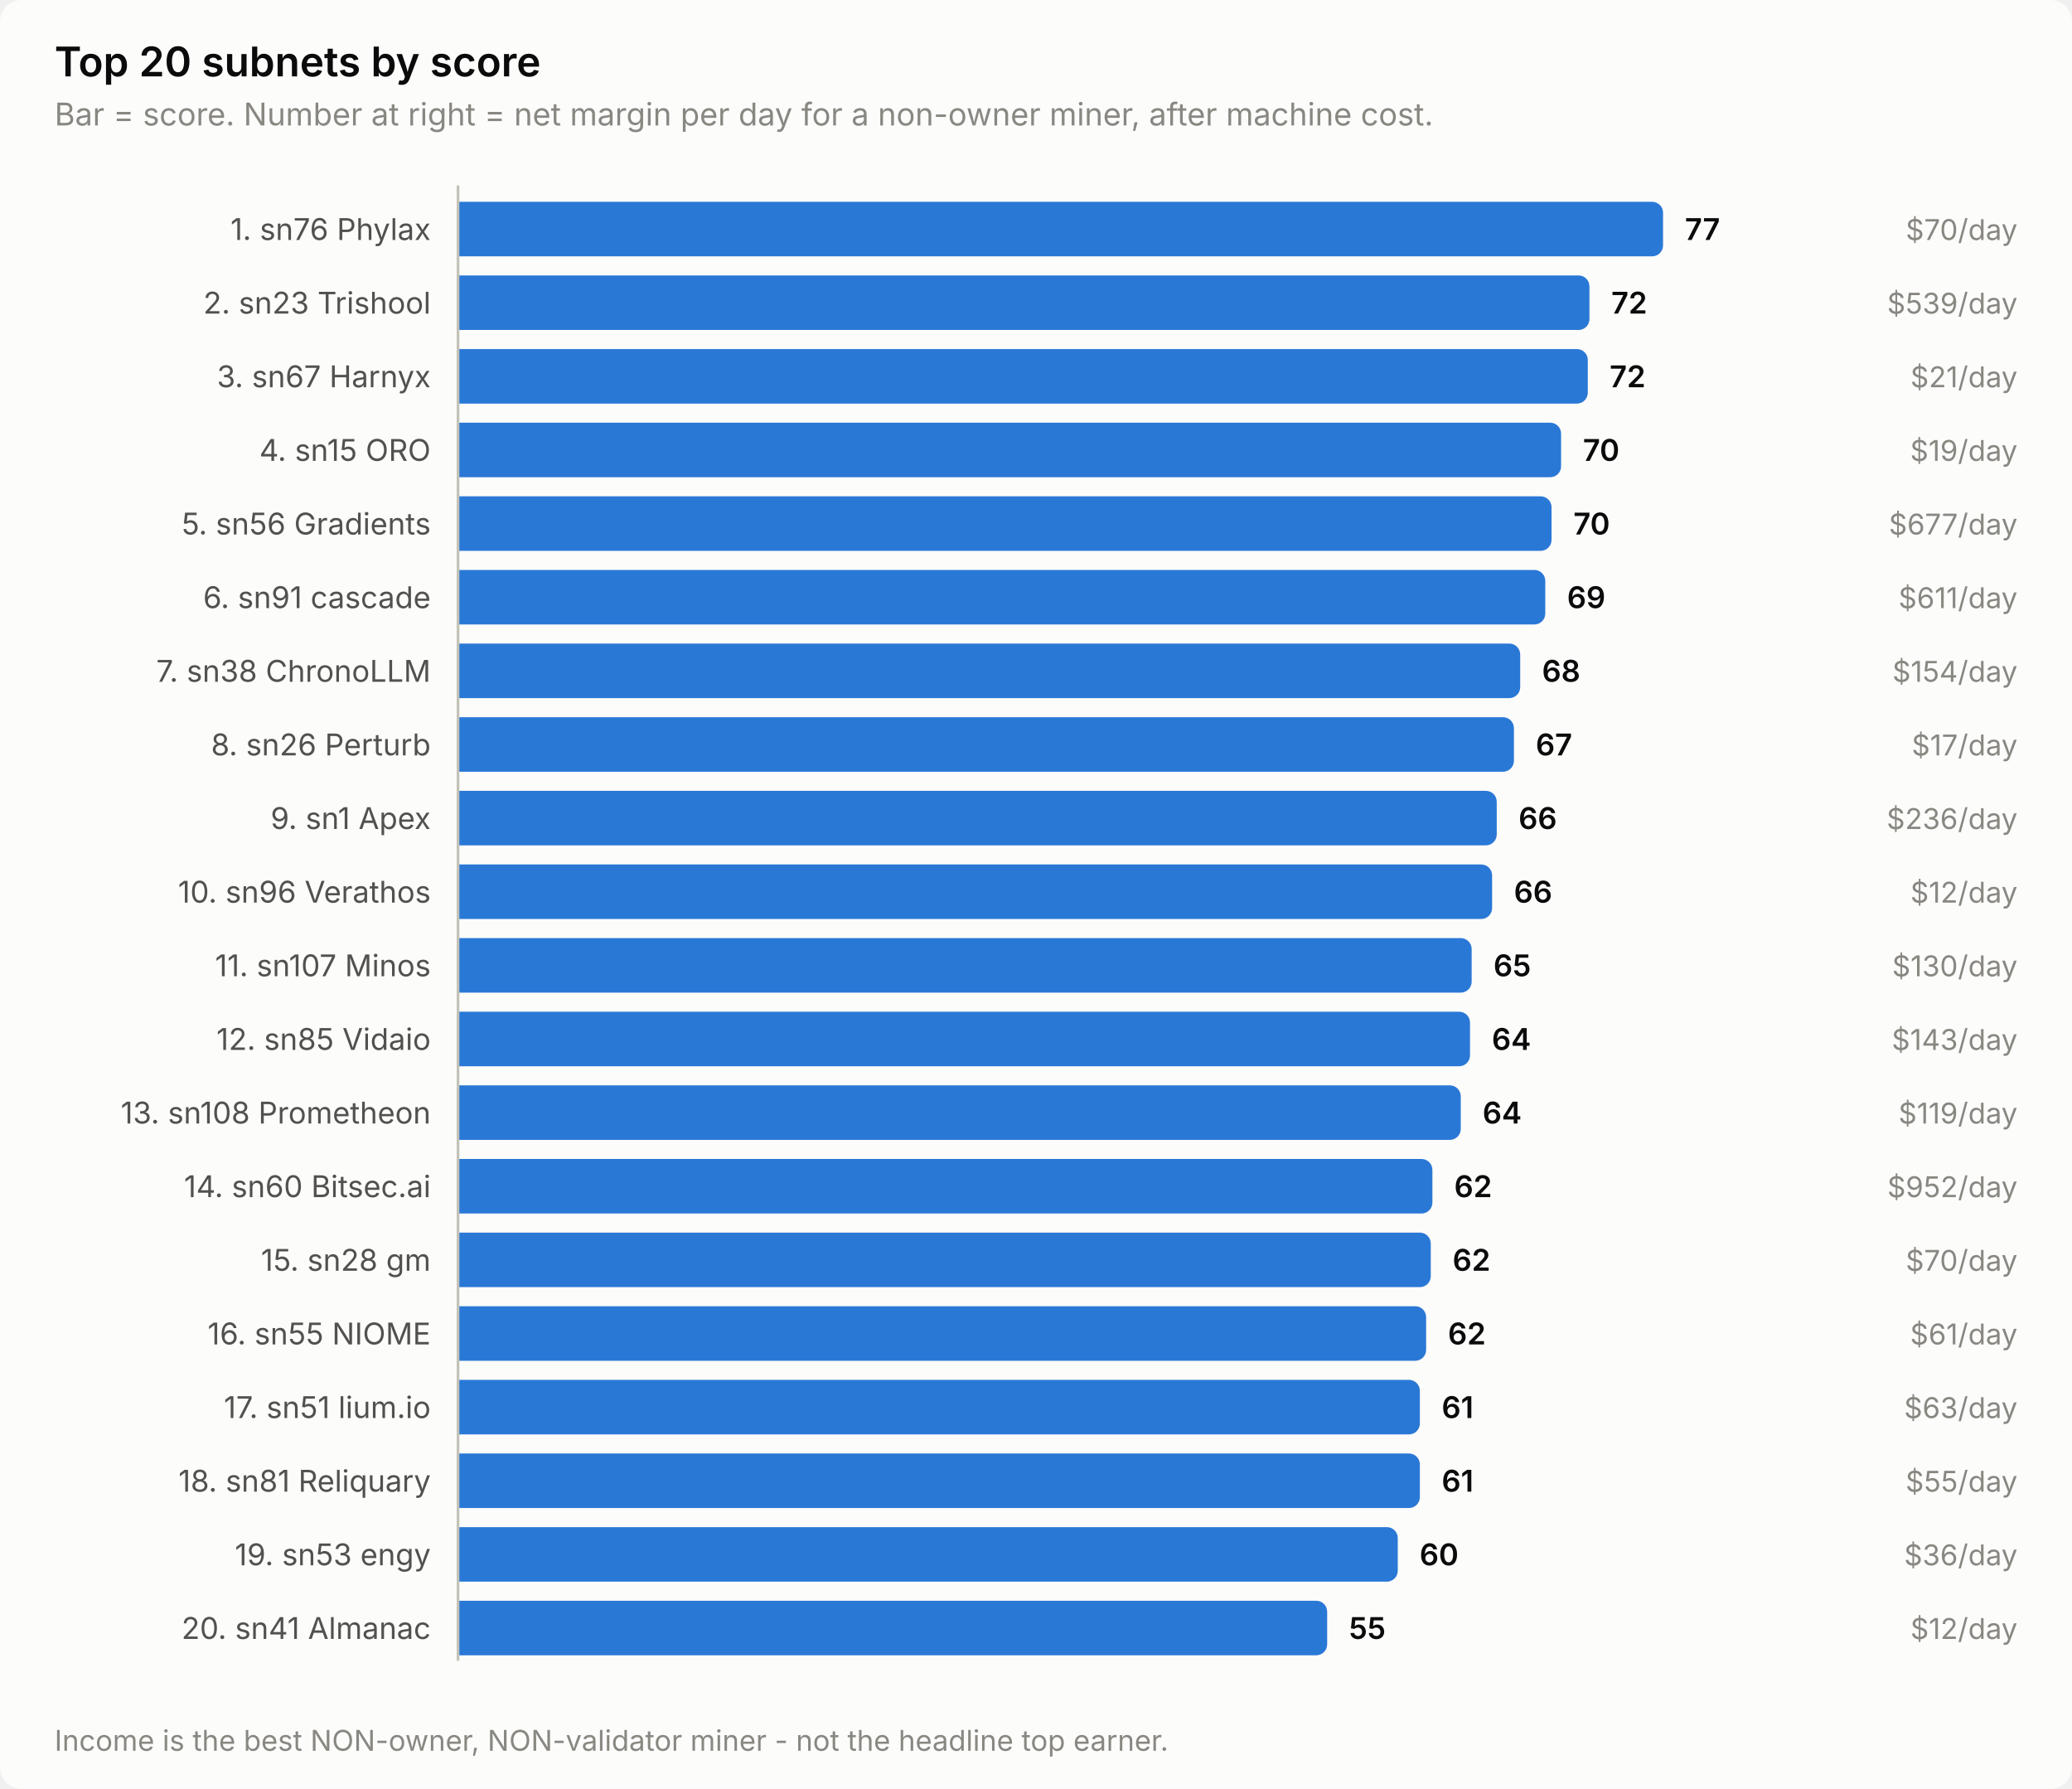
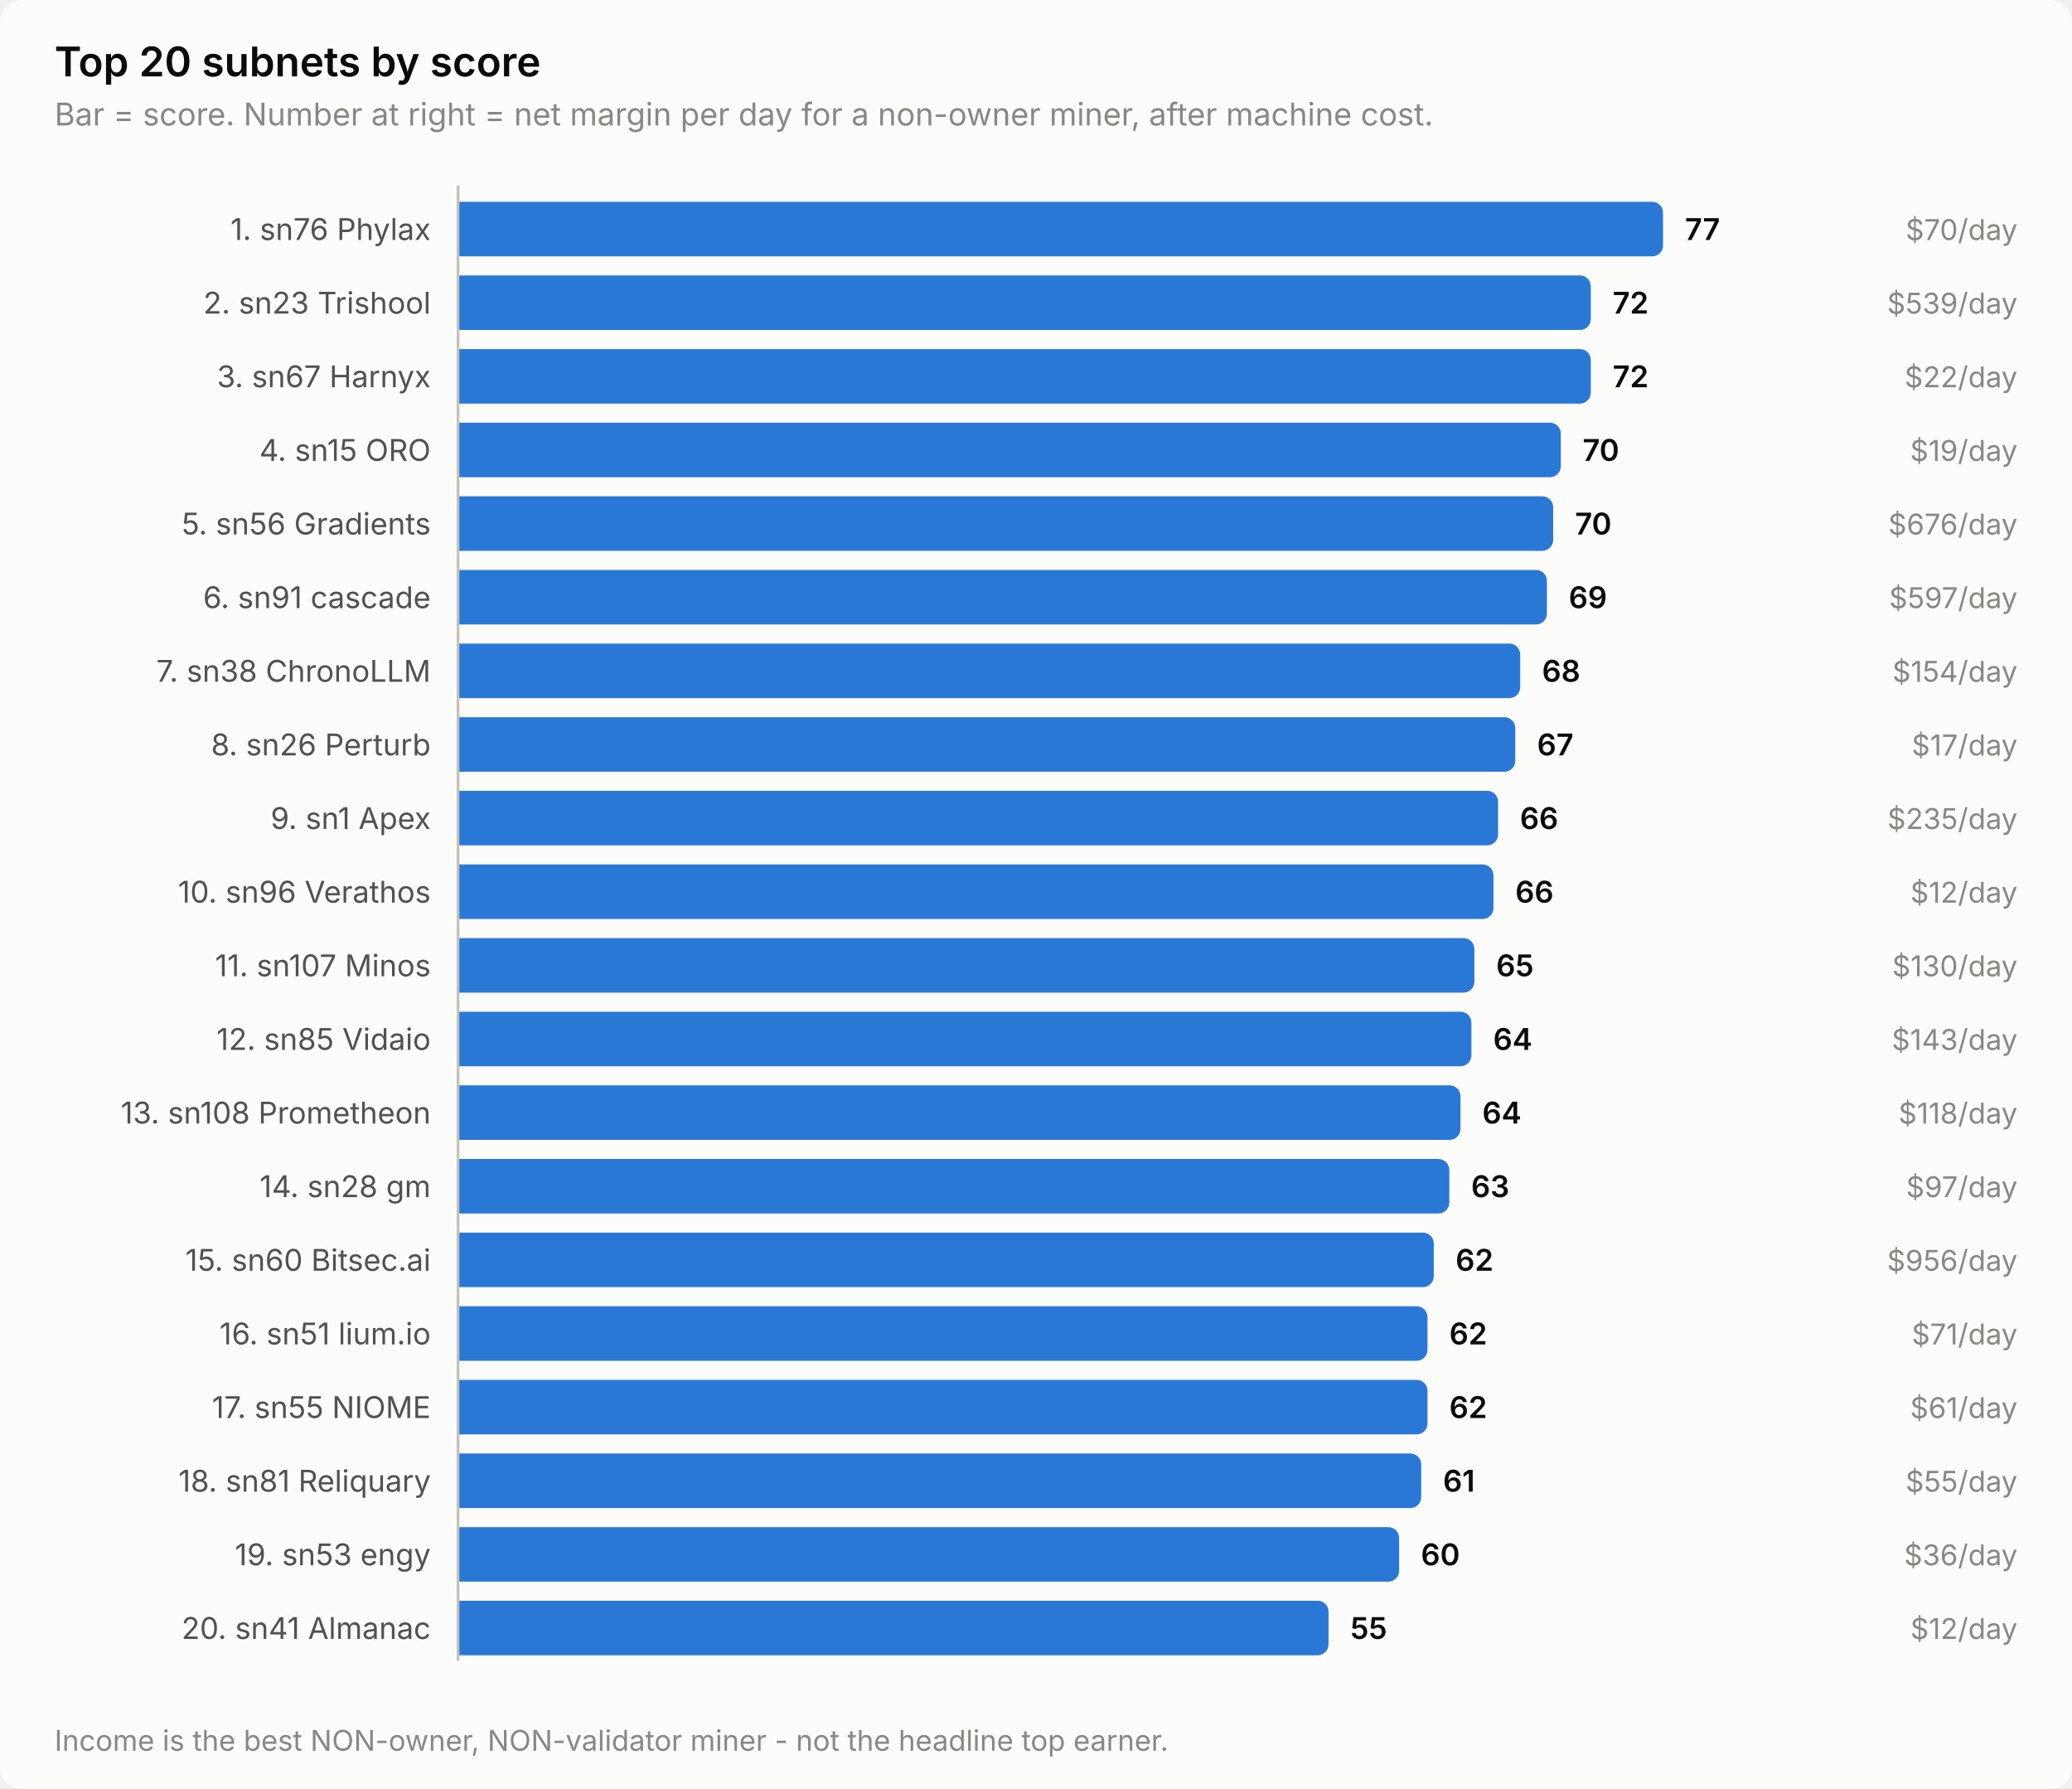
<svg xmlns="http://www.w3.org/2000/svg" width="760" height="656" viewBox="0 0 760 656" role="img" aria-label="Top 20 subnets by score">
  <style>
    text { font-family: system-ui, -apple-system, 'Segoe UI', sans-serif; }
    .t-title { font-size: 15px; font-weight: 600; }
    .t-sub { font-size: 11.5px; }
    .t-lab { font-size: 11px; }
    .t-val { font-size: 11px; font-weight: 600; font-variant-numeric: tabular-nums; }
    .t-tick { font-size: 10.5px; font-variant-numeric: tabular-nums; }

    .surface { fill: #fcfcfb; }
    .ink { fill: #0b0b0b; }
    .ink2 { fill: #52514e; }
    .muted { fill: #898781; }
    .grid { stroke: #e1e0d9; }
    .axis { stroke: #c3c2b7; }
    .accent { fill: #2a78d6; }
    .critical { fill: #d03b3b; }
    .deemph { fill: #d8d7d0; }

    @media (prefers-color-scheme: dark) {
      .surface { fill: #1a1a19; }
      .ink { fill: #ffffff; }
      .ink2 { fill: #c3c2b7; }
      .muted { fill: #898781; }
      .grid { stroke: #2c2c2a; }
      .axis { stroke: #383835; }
      .accent { fill: #3987e5; }
      .deemph { fill: #3a3a37; }
    }
</style>
  <rect class="surface" width="760" height="656" rx="8" />
  <text class="ink t-title" x="20" y="28">Top 20 subnets by score</text>
  <text class="muted t-sub" x="20" y="46">Bar = score. Number at right = net margin per day for a non-owner miner, after machine cost.</text>
  <text class="ink2 t-lab" x="158" y="88" text-anchor="end">1. sn76 Phylax</text>
  <path class="accent" d="M168.0,74.0 H606.0 a4.0,4.0 0 0 1 4.0,4.0 V90.0 a4.0,4.0 0 0 1 -4.0,4.0 H168.0 Z" />
  <text class="ink t-val" x="618.0" y="88">77</text>
  <text class="muted t-tick" x="740" y="88" text-anchor="end">$70/day</text>
  <text class="ink2 t-lab" x="158" y="115" text-anchor="end">2. sn23 Trishool</text>
-   <path class="accent" d="M168.0,101.0 H579.0 a4.0,4.0 0 0 1 4.0,4.0 V117.0 a4.0,4.0 0 0 1 -4.0,4.0 H168.0 Z" />
-   <text class="ink t-val" x="591.0" y="115">72</text>
+   <path class="accent" d="M168.0,101.0 H579.5 a4.0,4.0 0 0 1 4.0,4.0 V117.0 a4.0,4.0 0 0 1 -4.0,4.0 H168.0 Z" />
+   <text class="ink t-val" x="591.5" y="115">72</text>
  <text class="muted t-tick" x="740" y="115" text-anchor="end">$539/day</text>
  <text class="ink2 t-lab" x="158" y="142" text-anchor="end">3. sn67 Harnyx</text>
-   <path class="accent" d="M168.0,128.0 H578.4 a4.0,4.0 0 0 1 4.0,4.0 V144.0 a4.0,4.0 0 0 1 -4.0,4.0 H168.0 Z" />
-   <text class="ink t-val" x="590.4" y="142">72</text>
-   <text class="muted t-tick" x="740" y="142" text-anchor="end">$21/day</text>
+   <path class="accent" d="M168.0,128.0 H579.5 a4.0,4.0 0 0 1 4.0,4.0 V144.0 a4.0,4.0 0 0 1 -4.0,4.0 H168.0 Z" />
+   <text class="ink t-val" x="591.5" y="142">72</text>
+   <text class="muted t-tick" x="740" y="142" text-anchor="end">$22/day</text>
  <text class="ink2 t-lab" x="158" y="169" text-anchor="end">4. sn15 ORO</text>
-   <path class="accent" d="M168.0,155.0 H568.6 a4.0,4.0 0 0 1 4.0,4.0 V171.0 a4.0,4.0 0 0 1 -4.0,4.0 H168.0 Z" />
-   <text class="ink t-val" x="580.6" y="169">70</text>
+   <path class="accent" d="M168.0,155.0 H568.5 a4.0,4.0 0 0 1 4.0,4.0 V171.0 a4.0,4.0 0 0 1 -4.0,4.0 H168.0 Z" />
+   <text class="ink t-val" x="580.5" y="169">70</text>
  <text class="muted t-tick" x="740" y="169" text-anchor="end">$19/day</text>
  <text class="ink2 t-lab" x="158" y="196" text-anchor="end">5. sn56 Gradients</text>
-   <path class="accent" d="M168.0,182.0 H565.1 a4.0,4.0 0 0 1 4.0,4.0 V198.0 a4.0,4.0 0 0 1 -4.0,4.0 H168.0 Z" />
-   <text class="ink t-val" x="577.1" y="196">70</text>
-   <text class="muted t-tick" x="740" y="196" text-anchor="end">$677/day</text>
+   <path class="accent" d="M168.0,182.0 H565.7 a4.0,4.0 0 0 1 4.0,4.0 V198.0 a4.0,4.0 0 0 1 -4.0,4.0 H168.0 Z" />
+   <text class="ink t-val" x="577.7" y="196">70</text>
+   <text class="muted t-tick" x="740" y="196" text-anchor="end">$676/day</text>
  <text class="ink2 t-lab" x="158" y="223" text-anchor="end">6. sn91 cascade</text>
-   <path class="accent" d="M168.0,209.0 H562.8 a4.0,4.0 0 0 1 4.0,4.0 V225.0 a4.0,4.0 0 0 1 -4.0,4.0 H168.0 Z" />
-   <text class="ink t-val" x="574.8" y="223">69</text>
-   <text class="muted t-tick" x="740" y="223" text-anchor="end">$611/day</text>
+   <path class="accent" d="M168.0,209.0 H563.4 a4.0,4.0 0 0 1 4.0,4.0 V225.0 a4.0,4.0 0 0 1 -4.0,4.0 H168.0 Z" />
+   <text class="ink t-val" x="575.4" y="223">69</text>
+   <text class="muted t-tick" x="740" y="223" text-anchor="end">$597/day</text>
  <text class="ink2 t-lab" x="158" y="250" text-anchor="end">7. sn38 ChronoLLM</text>
  <path class="accent" d="M168.0,236.0 H553.6 a4.0,4.0 0 0 1 4.0,4.0 V252.0 a4.0,4.0 0 0 1 -4.0,4.0 H168.0 Z" />
  <text class="ink t-val" x="565.6" y="250">68</text>
  <text class="muted t-tick" x="740" y="250" text-anchor="end">$154/day</text>
  <text class="ink2 t-lab" x="158" y="277" text-anchor="end">8. sn26 Perturb</text>
-   <path class="accent" d="M168.0,263.0 H551.3 a4.0,4.0 0 0 1 4.0,4.0 V279.0 a4.0,4.0 0 0 1 -4.0,4.0 H168.0 Z" />
-   <text class="ink t-val" x="563.3" y="277">67</text>
+   <path class="accent" d="M168.0,263.0 H551.8 a4.0,4.0 0 0 1 4.0,4.0 V279.0 a4.0,4.0 0 0 1 -4.0,4.0 H168.0 Z" />
+   <text class="ink t-val" x="563.8" y="277">67</text>
  <text class="muted t-tick" x="740" y="277" text-anchor="end">$17/day</text>
  <text class="ink2 t-lab" x="158" y="304" text-anchor="end">9. sn1 Apex</text>
-   <path class="accent" d="M168.0,290.0 H545.0 a4.0,4.0 0 0 1 4.0,4.0 V306.0 a4.0,4.0 0 0 1 -4.0,4.0 H168.0 Z" />
-   <text class="ink t-val" x="557.0" y="304">66</text>
-   <text class="muted t-tick" x="740" y="304" text-anchor="end">$236/day</text>
+   <path class="accent" d="M168.0,290.0 H545.5 a4.0,4.0 0 0 1 4.0,4.0 V306.0 a4.0,4.0 0 0 1 -4.0,4.0 H168.0 Z" />
+   <text class="ink t-val" x="557.5" y="304">66</text>
+   <text class="muted t-tick" x="740" y="304" text-anchor="end">$235/day</text>
  <text class="ink2 t-lab" x="158" y="331" text-anchor="end">10. sn96 Verathos</text>
-   <path class="accent" d="M168.0,317.0 H543.3 a4.0,4.0 0 0 1 4.0,4.0 V333.0 a4.0,4.0 0 0 1 -4.0,4.0 H168.0 Z" />
-   <text class="ink t-val" x="555.3" y="331">66</text>
+   <path class="accent" d="M168.0,317.0 H543.8 a4.0,4.0 0 0 1 4.0,4.0 V333.0 a4.0,4.0 0 0 1 -4.0,4.0 H168.0 Z" />
+   <text class="ink t-val" x="555.8" y="331">66</text>
  <text class="muted t-tick" x="740" y="331" text-anchor="end">$12/day</text>
  <text class="ink2 t-lab" x="158" y="358" text-anchor="end">11. sn107 Minos</text>
-   <path class="accent" d="M168.0,344.0 H535.8 a4.0,4.0 0 0 1 4.0,4.0 V360.0 a4.0,4.0 0 0 1 -4.0,4.0 H168.0 Z" />
-   <text class="ink t-val" x="547.8" y="358">65</text>
+   <path class="accent" d="M168.0,344.0 H536.8 a4.0,4.0 0 0 1 4.0,4.0 V360.0 a4.0,4.0 0 0 1 -4.0,4.0 H168.0 Z" />
+   <text class="ink t-val" x="548.8" y="358">65</text>
  <text class="muted t-tick" x="740" y="358" text-anchor="end">$130/day</text>
  <text class="ink2 t-lab" x="158" y="385" text-anchor="end">12. sn85 Vidaio</text>
-   <path class="accent" d="M168.0,371.0 H535.2 a4.0,4.0 0 0 1 4.0,4.0 V387.0 a4.0,4.0 0 0 1 -4.0,4.0 H168.0 Z" />
-   <text class="ink t-val" x="547.2" y="385">64</text>
+   <path class="accent" d="M168.0,371.0 H535.7 a4.0,4.0 0 0 1 4.0,4.0 V387.0 a4.0,4.0 0 0 1 -4.0,4.0 H168.0 Z" />
+   <text class="ink t-val" x="547.7" y="385">64</text>
  <text class="muted t-tick" x="740" y="385" text-anchor="end">$143/day</text>
  <text class="ink2 t-lab" x="158" y="412" text-anchor="end">13. sn108 Prometheon</text>
-   <path class="accent" d="M168.0,398.0 H531.8 a4.0,4.0 0 0 1 4.0,4.0 V414.0 a4.0,4.0 0 0 1 -4.0,4.0 H168.0 Z" />
-   <text class="ink t-val" x="543.8" y="412">64</text>
-   <text class="muted t-tick" x="740" y="412" text-anchor="end">$119/day</text>
-   <text class="ink2 t-lab" x="158" y="439" text-anchor="end">14. sn60 Bitsec.ai</text>
-   <path class="accent" d="M168.0,425.0 H521.4 a4.0,4.0 0 0 1 4.0,4.0 V441.0 a4.0,4.0 0 0 1 -4.0,4.0 H168.0 Z" />
-   <text class="ink t-val" x="533.4" y="439">62</text>
-   <text class="muted t-tick" x="740" y="439" text-anchor="end">$952/day</text>
-   <text class="ink2 t-lab" x="158" y="466" text-anchor="end">15. sn28 gm</text>
-   <path class="accent" d="M168.0,452.0 H520.8 a4.0,4.0 0 0 1 4.0,4.0 V468.0 a4.0,4.0 0 0 1 -4.0,4.0 H168.0 Z" />
-   <text class="ink t-val" x="532.8" y="466">62</text>
-   <text class="muted t-tick" x="740" y="466" text-anchor="end">$70/day</text>
-   <text class="ink2 t-lab" x="158" y="493" text-anchor="end">16. sn55 NIOME</text>
-   <path class="accent" d="M168.0,479.0 H519.1 a4.0,4.0 0 0 1 4.0,4.0 V495.0 a4.0,4.0 0 0 1 -4.0,4.0 H168.0 Z" />
-   <text class="ink t-val" x="531.1" y="493">62</text>
-   <text class="muted t-tick" x="740" y="493" text-anchor="end">$61/day</text>
-   <text class="ink2 t-lab" x="158" y="520" text-anchor="end">17. sn51 lium.io</text>
-   <path class="accent" d="M168.0,506.0 H516.8 a4.0,4.0 0 0 1 4.0,4.0 V522.0 a4.0,4.0 0 0 1 -4.0,4.0 H168.0 Z" />
-   <text class="ink t-val" x="528.8" y="520">61</text>
-   <text class="muted t-tick" x="740" y="520" text-anchor="end">$63/day</text>
+   <path class="accent" d="M168.0,398.0 H531.7 a4.0,4.0 0 0 1 4.0,4.0 V414.0 a4.0,4.0 0 0 1 -4.0,4.0 H168.0 Z" />
+   <text class="ink t-val" x="543.7" y="412">64</text>
+   <text class="muted t-tick" x="740" y="412" text-anchor="end">$118/day</text>
+   <text class="ink2 t-lab" x="158" y="439" text-anchor="end">14. sn28 gm</text>
+   <path class="accent" d="M168.0,425.0 H527.6 a4.0,4.0 0 0 1 4.0,4.0 V441.0 a4.0,4.0 0 0 1 -4.0,4.0 H168.0 Z" />
+   <text class="ink t-val" x="539.6" y="439">63</text>
+   <text class="muted t-tick" x="740" y="439" text-anchor="end">$97/day</text>
+   <text class="ink2 t-lab" x="158" y="466" text-anchor="end">15. sn60 Bitsec.ai</text>
+   <path class="accent" d="M168.0,452.0 H521.9 a4.0,4.0 0 0 1 4.0,4.0 V468.0 a4.0,4.0 0 0 1 -4.0,4.0 H168.0 Z" />
+   <text class="ink t-val" x="533.9" y="466">62</text>
+   <text class="muted t-tick" x="740" y="466" text-anchor="end">$956/day</text>
+   <text class="ink2 t-lab" x="158" y="493" text-anchor="end">16. sn51 lium.io</text>
+   <path class="accent" d="M168.0,479.0 H519.6 a4.0,4.0 0 0 1 4.0,4.0 V495.0 a4.0,4.0 0 0 1 -4.0,4.0 H168.0 Z" />
+   <text class="ink t-val" x="531.6" y="493">62</text>
+   <text class="muted t-tick" x="740" y="493" text-anchor="end">$71/day</text>
+   <text class="ink2 t-lab" x="158" y="520" text-anchor="end">17. sn55 NIOME</text>
+   <path class="accent" d="M168.0,506.0 H519.6 a4.0,4.0 0 0 1 4.0,4.0 V522.0 a4.0,4.0 0 0 1 -4.0,4.0 H168.0 Z" />
+   <text class="ink t-val" x="531.6" y="520">62</text>
+   <text class="muted t-tick" x="740" y="520" text-anchor="end">$61/day</text>
  <text class="ink2 t-lab" x="158" y="547" text-anchor="end">18. sn81 Reliquary</text>
-   <path class="accent" d="M168.0,533.0 H516.8 a4.0,4.0 0 0 1 4.0,4.0 V549.0 a4.0,4.0 0 0 1 -4.0,4.0 H168.0 Z" />
-   <text class="ink t-val" x="528.8" y="547">61</text>
+   <path class="accent" d="M168.0,533.0 H517.3 a4.0,4.0 0 0 1 4.0,4.0 V549.0 a4.0,4.0 0 0 1 -4.0,4.0 H168.0 Z" />
+   <text class="ink t-val" x="529.3" y="547">61</text>
  <text class="muted t-tick" x="740" y="547" text-anchor="end">$55/day</text>
  <text class="ink2 t-lab" x="158" y="574" text-anchor="end">19. sn53 engy</text>
-   <path class="accent" d="M168.0,560.0 H508.7 a4.0,4.0 0 0 1 4.0,4.0 V576.0 a4.0,4.0 0 0 1 -4.0,4.0 H168.0 Z" />
-   <text class="ink t-val" x="520.7" y="574">60</text>
+   <path class="accent" d="M168.0,560.0 H509.2 a4.0,4.0 0 0 1 4.0,4.0 V576.0 a4.0,4.0 0 0 1 -4.0,4.0 H168.0 Z" />
+   <text class="ink t-val" x="521.2" y="574">60</text>
  <text class="muted t-tick" x="740" y="574" text-anchor="end">$36/day</text>
  <text class="ink2 t-lab" x="158" y="601" text-anchor="end">20. sn41 Almanac</text>
-   <path class="accent" d="M168.0,587.0 H482.8 a4.0,4.0 0 0 1 4.0,4.0 V603.0 a4.0,4.0 0 0 1 -4.0,4.0 H168.0 Z" />
-   <text class="ink t-val" x="494.8" y="601">55</text>
+   <path class="accent" d="M168.0,587.0 H483.3 a4.0,4.0 0 0 1 4.0,4.0 V603.0 a4.0,4.0 0 0 1 -4.0,4.0 H168.0 Z" />
+   <text class="ink t-val" x="495.3" y="601">55</text>
  <text class="muted t-tick" x="740" y="601" text-anchor="end">$12/day</text>
  <line class="axis" x1="168" y1="68" x2="168" y2="609" stroke-width="1" />
  <text class="muted t-tick" x="20" y="642">Income is the best NON-owner, NON-validator miner - not the headline top earner.</text>
</svg>
